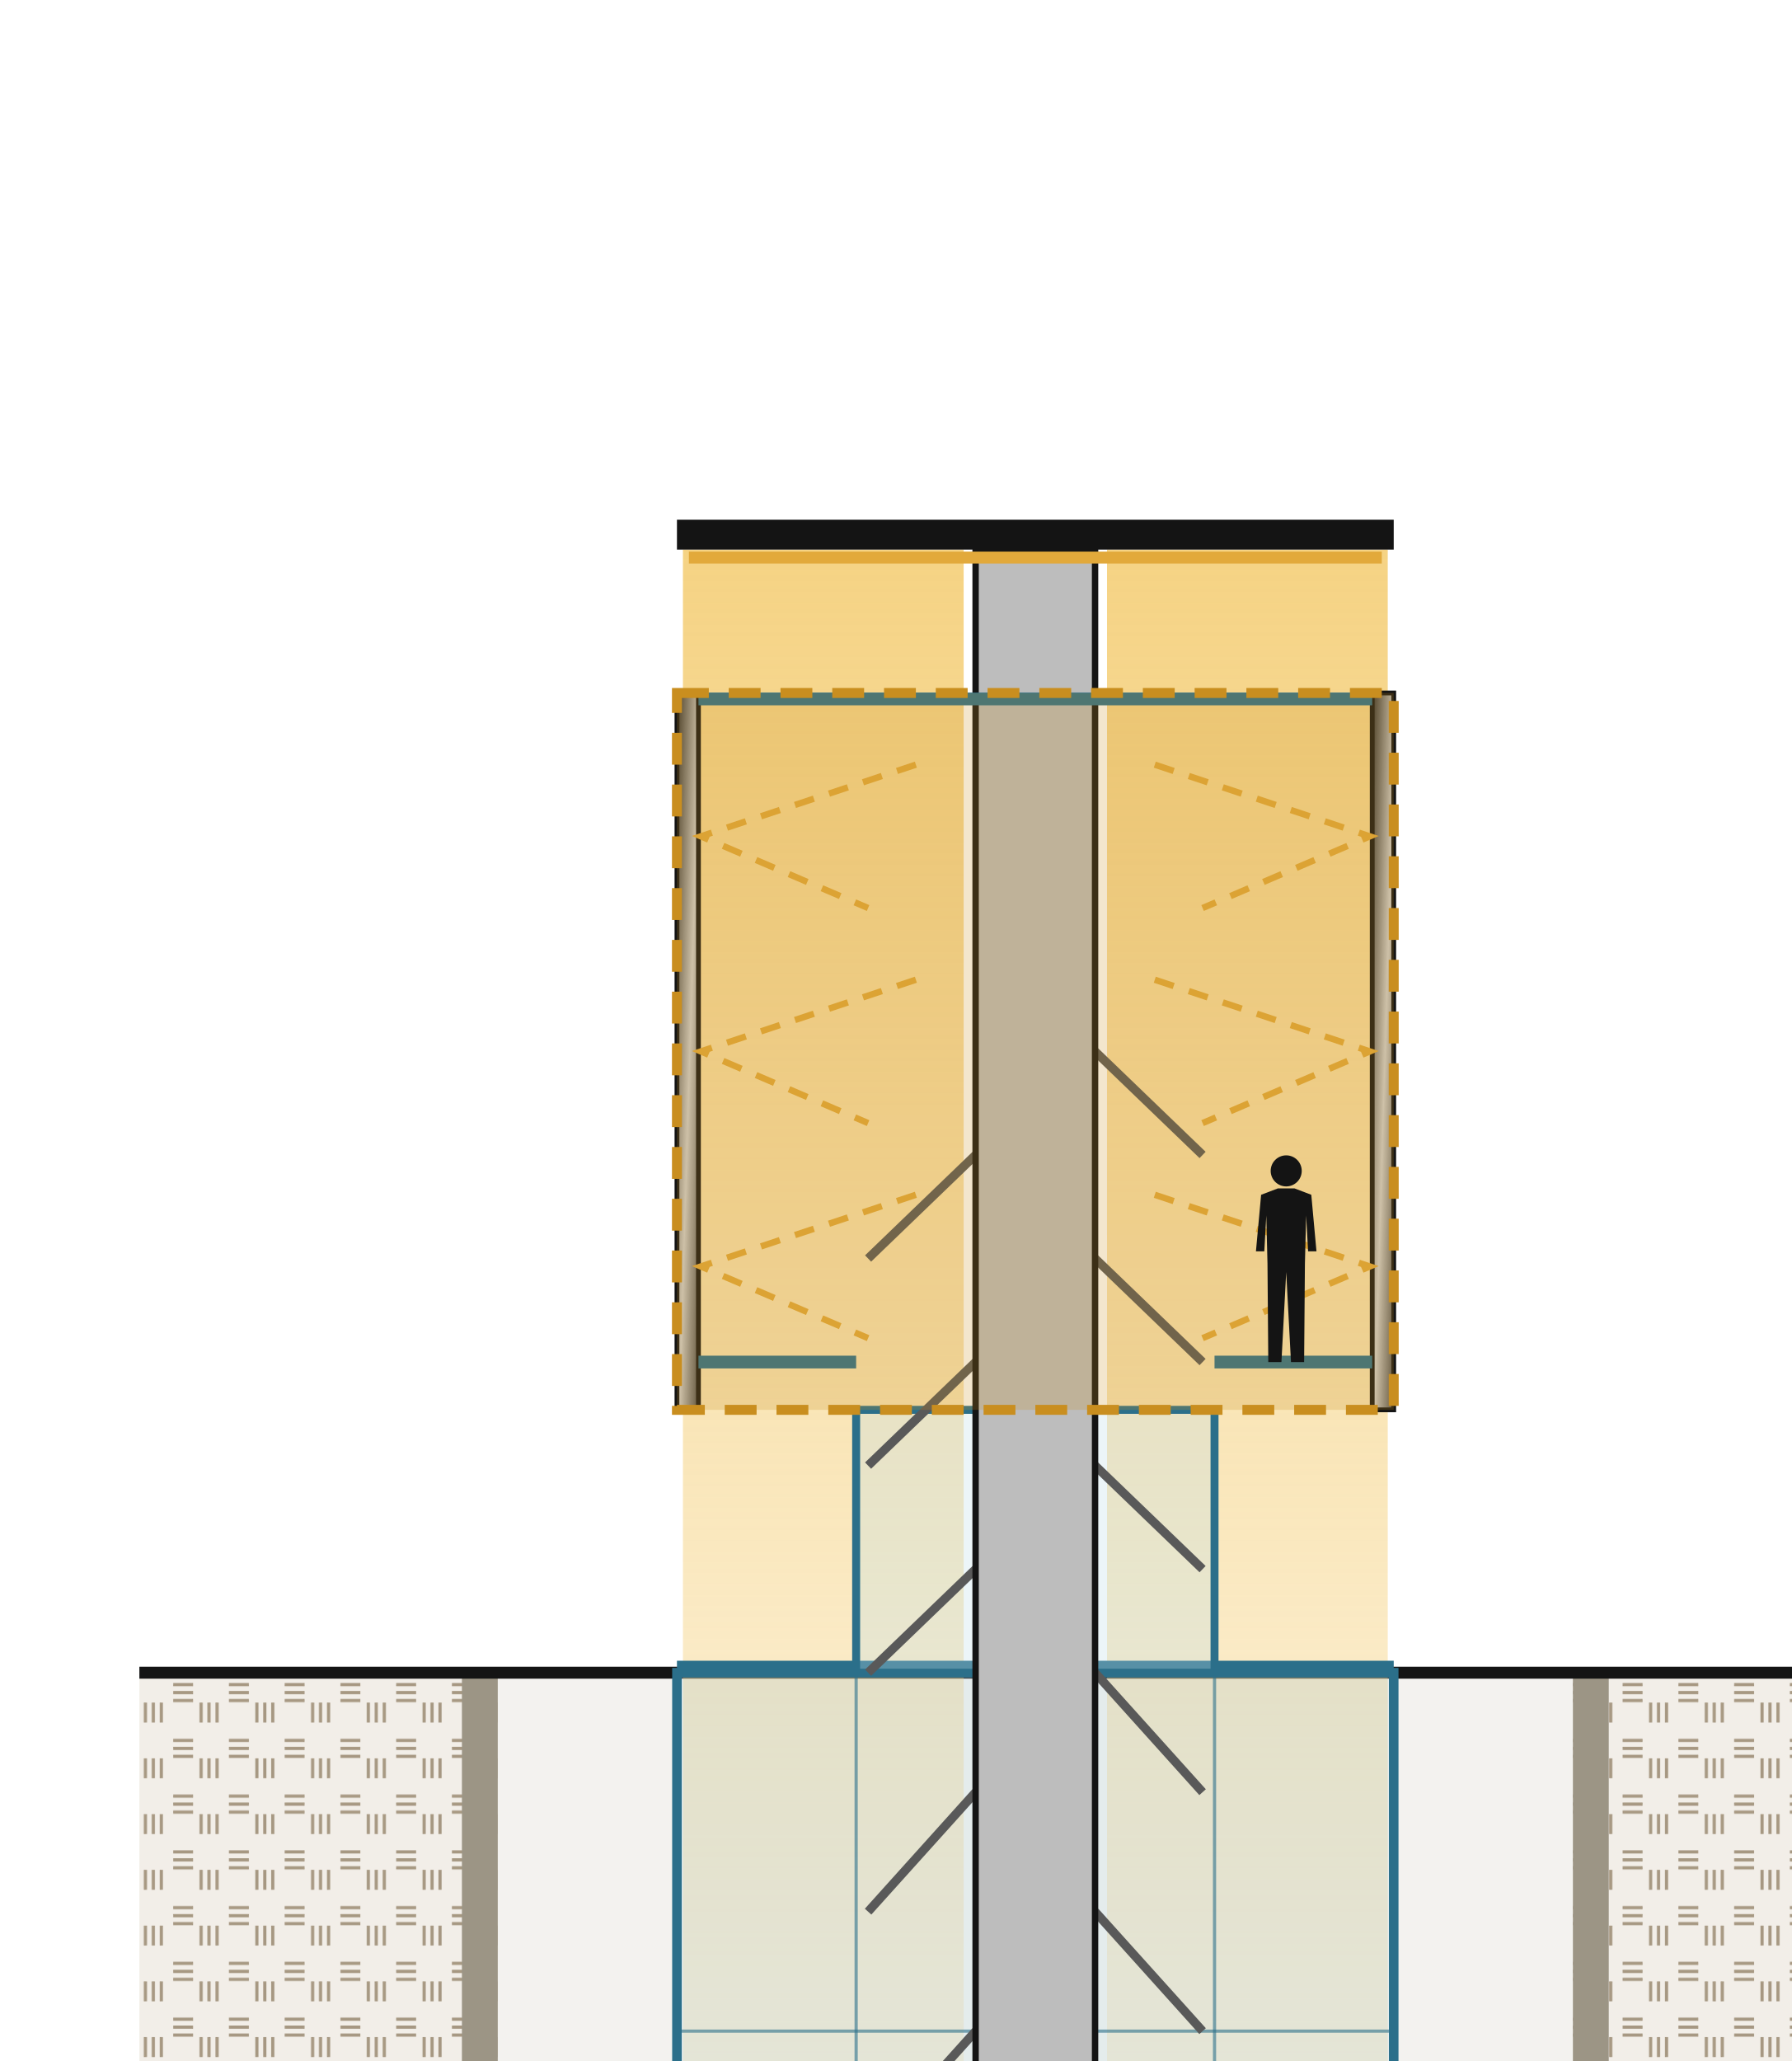
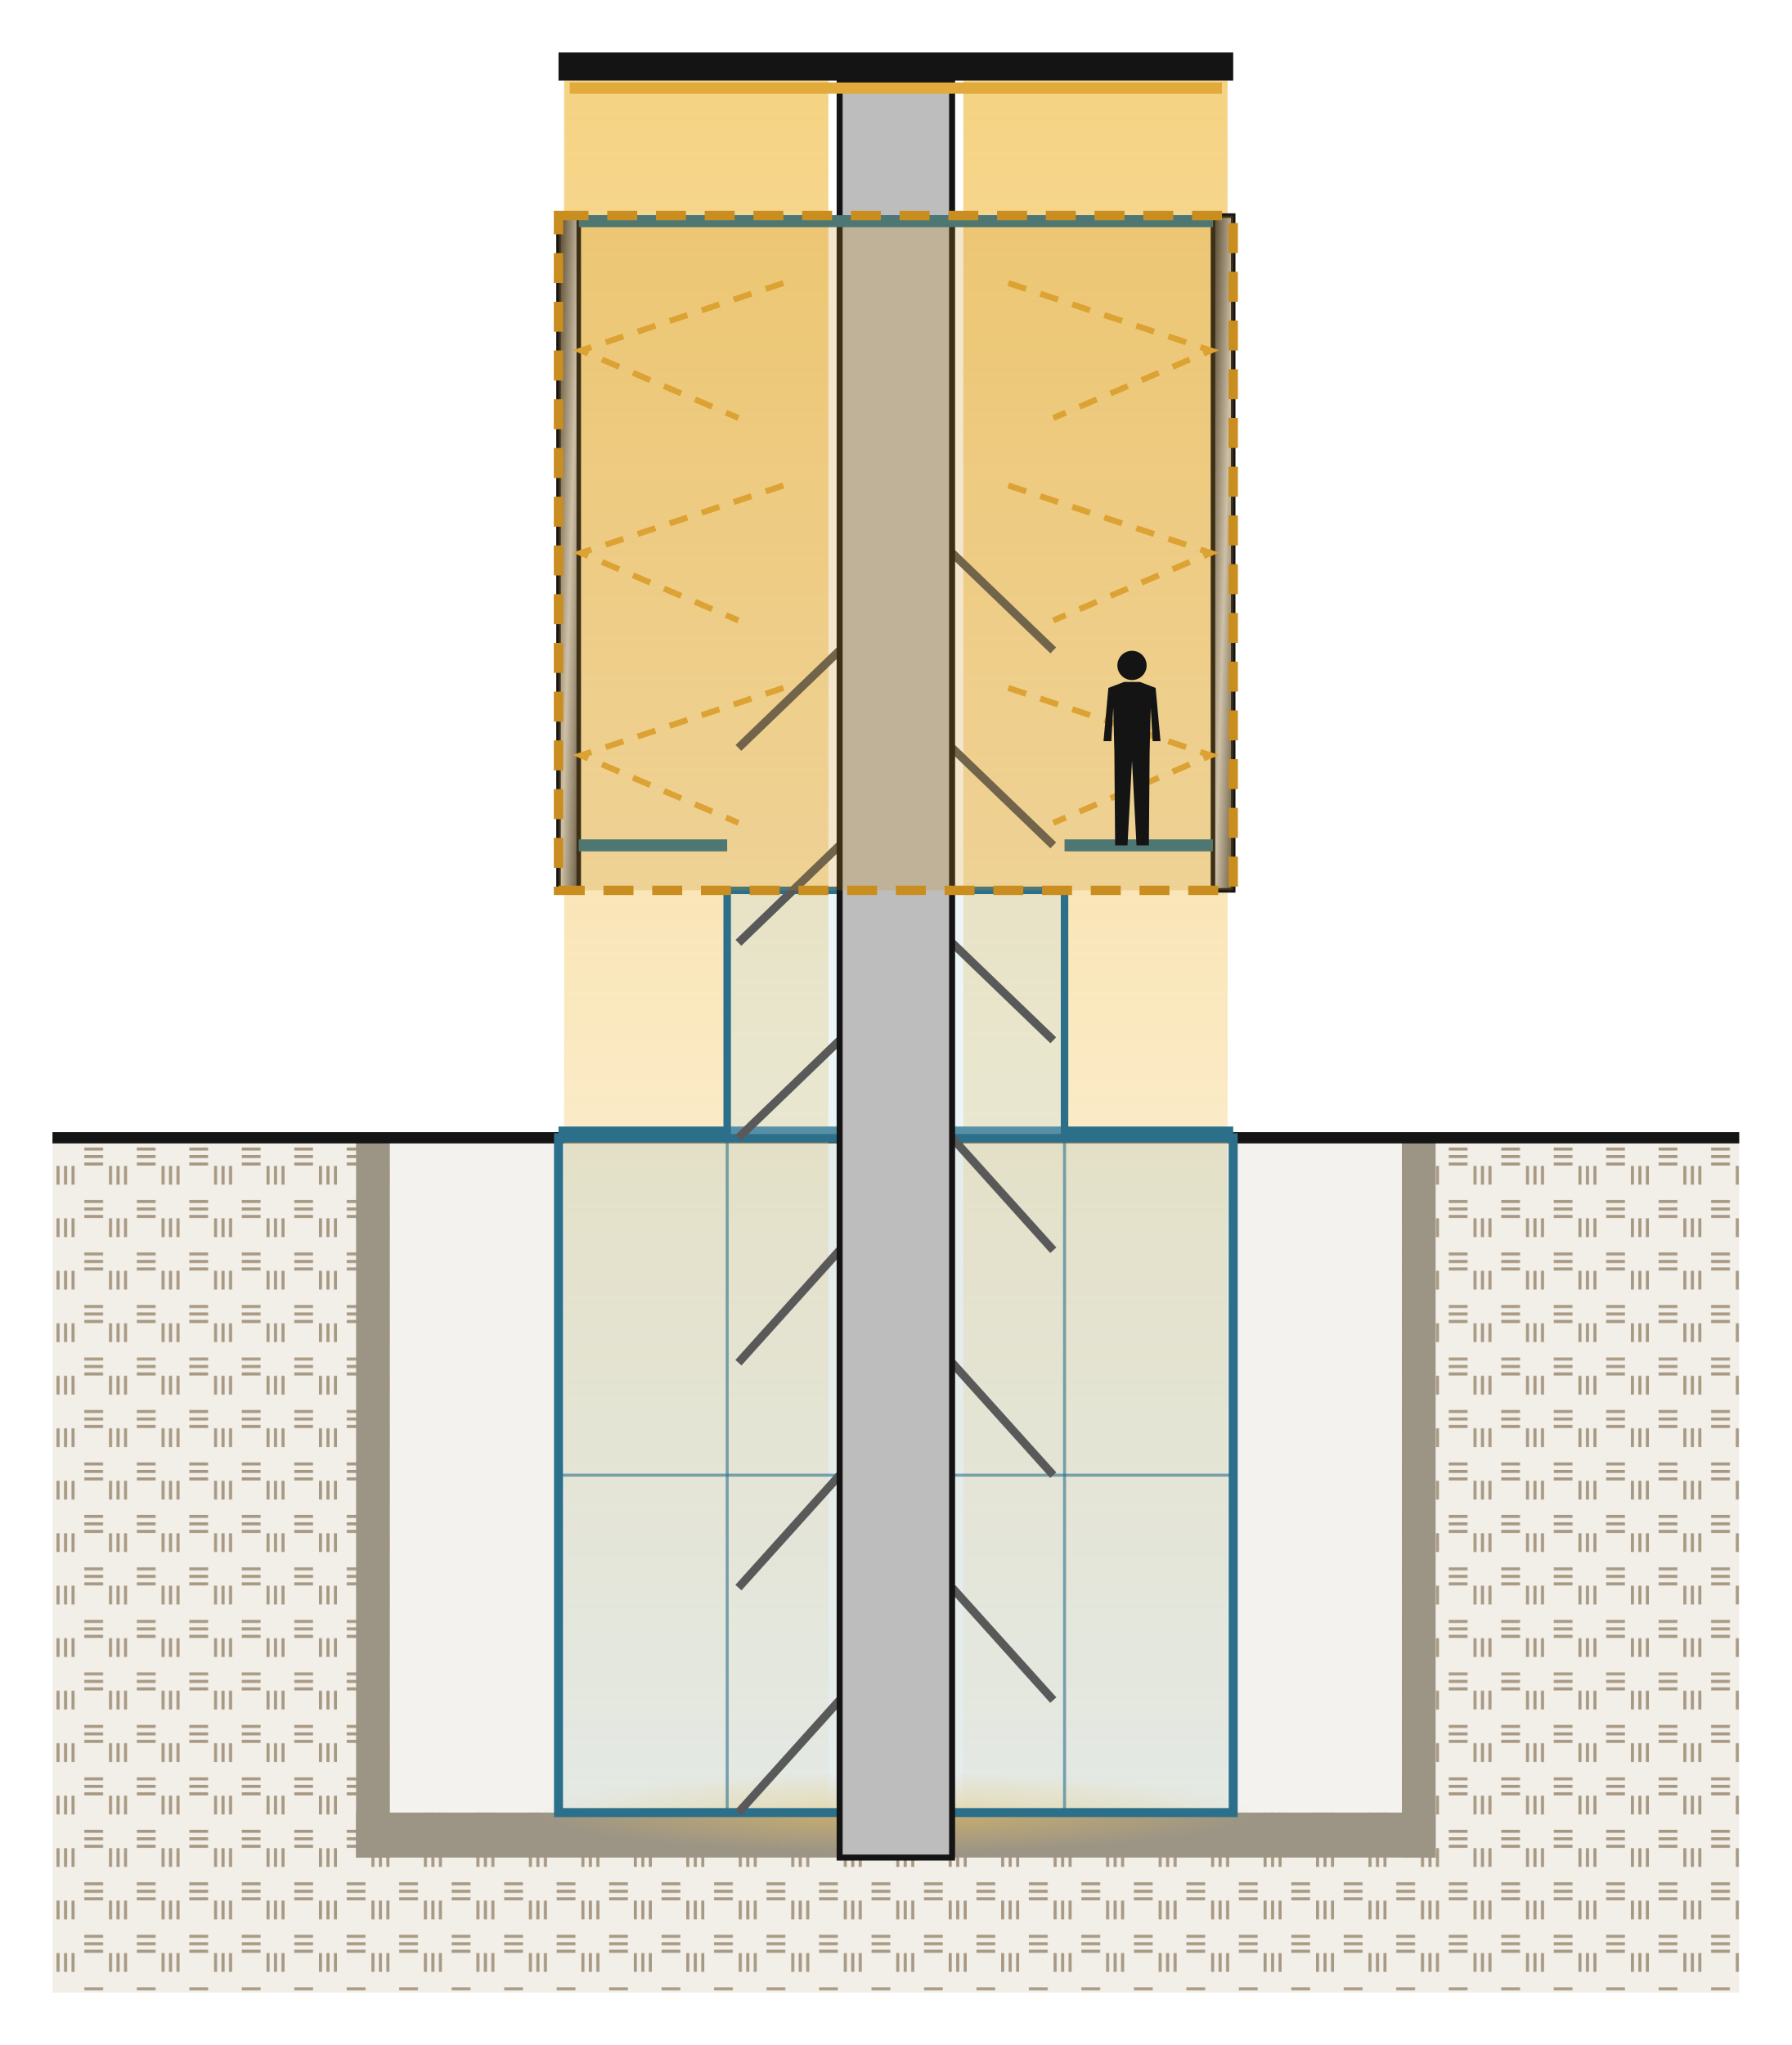
- <svg xmlns="http://www.w3.org/2000/svg" font-family="Noto Sans CJK KR, Noto Sans KR, sans-serif">
+ <svg xmlns="http://www.w3.org/2000/svg" viewBox="21.0 116.5 478.0 545.5" preserveAspectRatio="xMidYMid meet" font-family="Noto Sans CJK KR, Noto Sans KR, sans-serif">
  <defs>
    <pattern id="earthp" width="14" height="14" patternUnits="userSpaceOnUse">
      <path d="M1.5 3h5M1.5 5h5M1.5 7h5M8.5 7.5v5M10.5 7.5v5M12.5 7.5v5" stroke="#8a7a62" stroke-width="0.8" />
    </pattern>
    <linearGradient id="mA" x1="0" y1="0" x2="1" y2="1">
      <stop offset="0" stop-color="#2E2E2E" />
      <stop offset="0.55" stop-color="#CFCFCF" />
      <stop offset="1" stop-color="#4A4A4A" />
    </linearGradient>
    <linearGradient id="mB" x1="1" y1="0" x2="0" y2="1">
      <stop offset="0" stop-color="#4A4A4A" />
      <stop offset="0.4" stop-color="#A0A0A0" />
      <stop offset="1" stop-color="#2A2A2A" />
    </linearGradient>
    <linearGradient id="mC" x1="0" y1="0" x2="1" y2="1">
      <stop offset="0" stop-color="#7A7A7A" />
      <stop offset="0.5" stop-color="#BDBDBD" />
      <stop offset="1" stop-color="#6A6A6A" />
    </linearGradient>
    <linearGradient id="beam" x1="0" y1="0" x2="0" y2="1">
      <stop offset="0" stop-color="#F2C45A" stop-opacity="0.75" />
      <stop offset="1" stop-color="#F2C45A" stop-opacity="0.08" />
    </linearGradient>
    <linearGradient id="beam2" x1="0" y1="0" x2="0" y2="1">
      <stop offset="0" stop-color="#F2C45A" stop-opacity="0.45" />
      <stop offset="1" stop-color="#F2C45A" stop-opacity="0.04" />
    </linearGradient>
    <radialGradient id="glow" cx="0.5" cy="0.5" r="0.5">
      <stop offset="0" stop-color="#F2C45A" stop-opacity="0.55" />
      <stop offset="1" stop-color="#F2C45A" stop-opacity="0" />
    </radialGradient>
  </defs>
  <rect x="35.0" y="420" width="450" height="228.0" fill="url(#earthp)" />
  <rect x="35.0" y="420" width="450" height="228.0" fill="#D9CFBC" opacity="0.35" />
  <rect x="125.0" y="420" width="270" height="180" fill="#F3F2EF" />
  <rect x="116.0" y="420" width="9.0" height="192.0" fill="#9C9585" />
  <rect x="395.0" y="420" width="9.0" height="192.0" fill="#9C9585" />
  <rect x="116.0" y="600" width="288.0" height="12.0" fill="#9C9585" />
  <line x1="35.0" y1="420" x2="485.0" y2="420" stroke="#141414" stroke-width="3" />
  <polygon points="171.5,138.0 242.0,138.0 242.0,600 171.5,600" fill="url(#beam)" />
  <polygon points="278.0,138.0 348.5,138.0 348.5,600 278.0,600" fill="url(#beam)" />
  <ellipse cx="260" cy="600" rx="96.0" ry="10.5" fill="url(#glow)" />
  <rect x="170" y="420" width="180" height="180" fill="#BFDCE6" fill-opacity="0.28" stroke="#2b6f8a" stroke-width="2.4" />
  <line x1="215.0" y1="420" x2="215.0" y2="600" stroke="#2b6f8a" stroke-width="0.8" opacity="0.6" />
  <line x1="260" y1="420" x2="260" y2="600" stroke="#2b6f8a" stroke-width="0.8" opacity="0.6" />
  <line x1="305.0" y1="420" x2="305.0" y2="600" stroke="#2b6f8a" stroke-width="0.8" opacity="0.6" />
  <line x1="170" y1="510" x2="350" y2="510" stroke="#2b6f8a" stroke-width="0.8" opacity="0.6" />
  <line x1="170" y1="418.5" x2="350" y2="418.5" stroke="#2b6f8a" stroke-width="3" />
  <rect x="215.0" y="354.0" width="90" height="66.0" fill="#BFDCE6" fill-opacity="0.3" stroke="#2b6f8a" stroke-width="2" />
  <line x1="218.0" y1="600.0" x2="245.0" y2="570.0" stroke="#595959" stroke-width="2.2" />
  <line x1="302.0" y1="570.0" x2="275.0" y2="540.0" stroke="#595959" stroke-width="2.2" />
  <line x1="218.0" y1="540.0" x2="245.0" y2="510.0" stroke="#595959" stroke-width="2.2" />
  <line x1="302.0" y1="510.0" x2="275.0" y2="480.0" stroke="#595959" stroke-width="2.2" />
  <line x1="218.0" y1="480.0" x2="245.0" y2="450.0" stroke="#595959" stroke-width="2.2" />
  <line x1="302.0" y1="450.0" x2="275.0" y2="420.0" stroke="#595959" stroke-width="2.2" />
  <line x1="218.0" y1="420.0" x2="245.0" y2="394.0" stroke="#595959" stroke-width="2.2" />
  <line x1="302.0" y1="394.0" x2="275.0" y2="368.0" stroke="#595959" stroke-width="2.2" />
  <line x1="218.0" y1="368.0" x2="245.0" y2="342.0" stroke="#595959" stroke-width="2.2" />
  <line x1="302.0" y1="342.0" x2="275.0" y2="316.0" stroke="#595959" stroke-width="2.2" />
  <line x1="218.0" y1="316.0" x2="245.0" y2="290.0" stroke="#595959" stroke-width="2.2" />
  <line x1="302.0" y1="290.0" x2="275.0" y2="264.0" stroke="#595959" stroke-width="2.2" />
  <rect x="245.0" y="138.0" width="30" height="474.0" fill="#BDBDBD" stroke="#141414" stroke-width="1.6" />
  <rect x="170" y="174" width="5.4" height="180" fill="url(#mA)" stroke="#141414" stroke-width="1.2" />
  <rect x="344.6" y="174" width="5.4" height="180" fill="url(#mA)" stroke="#141414" stroke-width="1.2" />
  <line x1="175.4" y1="342.0" x2="215.0" y2="342.0" stroke="#2b6f8a" stroke-width="3.2" />
  <line x1="305.0" y1="342.0" x2="344.6" y2="342.0" stroke="#2b6f8a" stroke-width="3.2" />
  <line x1="175.4" y1="175.5" x2="344.6" y2="175.5" stroke="#2b6f8a" stroke-width="3.2" />
  <polyline points="230.0,192.0 176.0,210.0 218.0,228.0" fill="none" stroke="#E2A93B" stroke-width="1.6" stroke-dasharray="5 4" />
  <polyline points="230.0,246.0 176.0,264.0 218.0,282.0" fill="none" stroke="#E2A93B" stroke-width="1.6" stroke-dasharray="5 4" />
  <polyline points="230.0,300.0 176.0,318.0 218.0,336.0" fill="none" stroke="#E2A93B" stroke-width="1.6" stroke-dasharray="5 4" />
  <polyline points="290.0,192.0 344.0,210.0 302.0,228.0" fill="none" stroke="#E2A93B" stroke-width="1.6" stroke-dasharray="5 4" />
  <polyline points="290.0,246.0 344.0,264.0 302.0,282.0" fill="none" stroke="#E2A93B" stroke-width="1.6" stroke-dasharray="5 4" />
  <polyline points="290.0,300.0 344.0,318.0 302.0,336.0" fill="none" stroke="#E2A93B" stroke-width="1.6" stroke-dasharray="5 4" />
  <rect x="170" y="130.5" width="180" height="7.5" fill="#141414" />
  <line x1="173.0" y1="140.0" x2="347.0" y2="140.0" stroke="#E2A93B" stroke-width="3" />
  <rect x="170.0" y="174" width="180.0" height="180" fill="#C98E1F" fill-opacity="0.22" stroke="#C98E1F" stroke-width="2.5" stroke-dasharray="8 5" />
  <polygon points="320.9,298.4 316.7,300.0 315.4,314.2 317.5,314.2 318.0,305.2 318.3,317.3 318.5,342.0 321.8,342.0 323.0,319.4 324.2,342.0 327.5,342.0 327.7,317.3 328.0,305.2 328.5,314.2 330.6,314.2 329.3,300.0 325.1,298.4" fill="#141414" />
  <circle cx="323.0" cy="294.0" r="3.9" fill="#141414" />
</svg>
